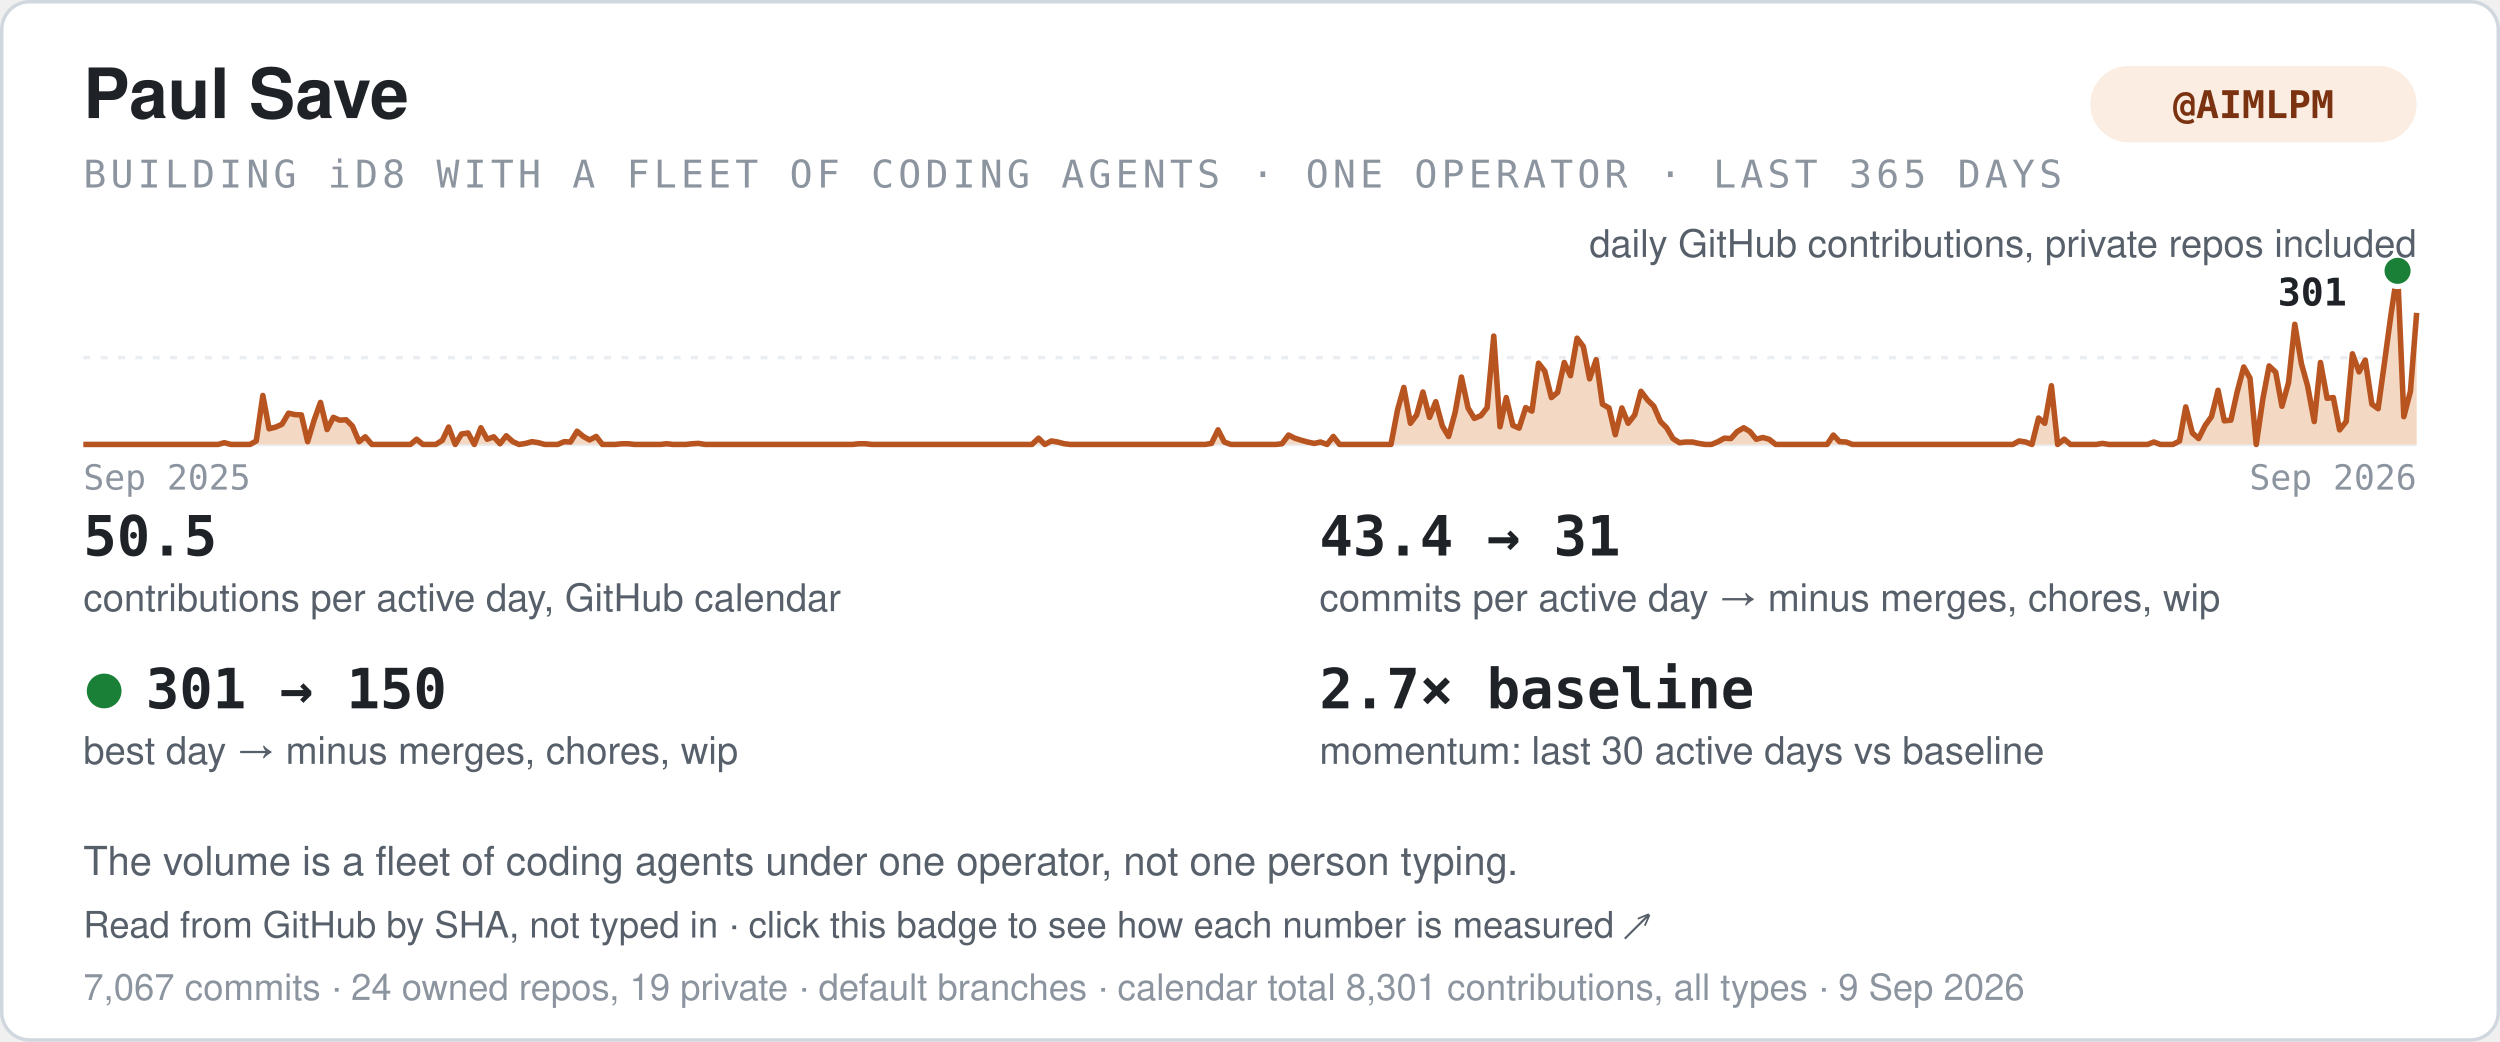
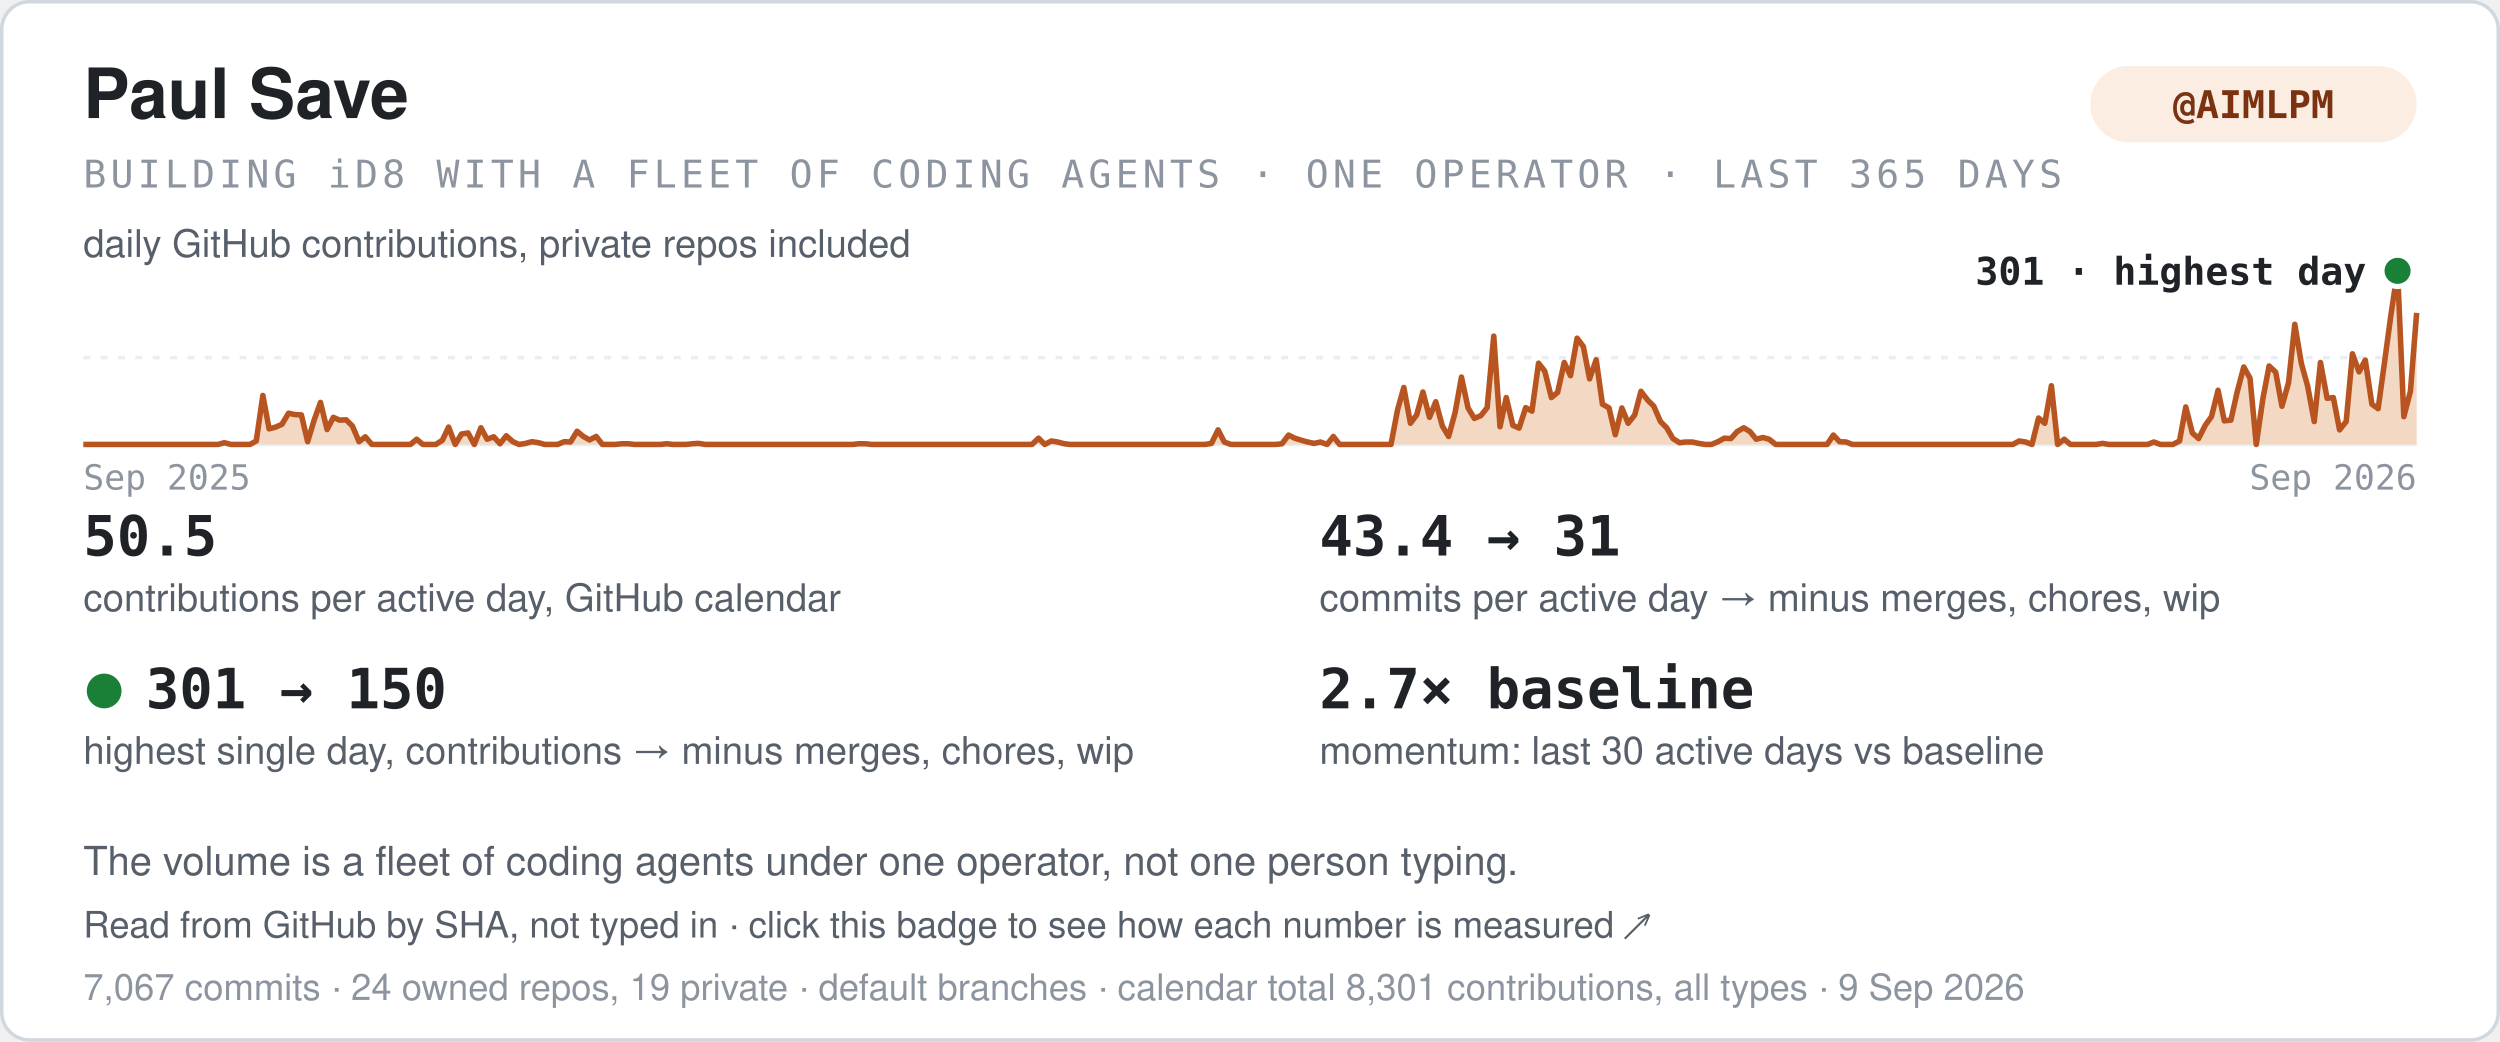
<svg xmlns="http://www.w3.org/2000/svg" width="720" height="300" viewBox="0 0 720 300" role="img" aria-label="Paul Save: Unlock Radar badge">
  <rect x="0.5" y="0.5" width="719" height="299" rx="8" fill="#FFFFFF" stroke="#D0D7DE" />
  <text x="24" y="34" font-family="-apple-system, BlinkMacSystemFont, 'Segoe UI', Helvetica, Arial, sans-serif" font-size="20" font-weight="700" fill="#1F2328">Paul Save</text>
  <text x="24" y="54" font-family="ui-monospace, SFMono-Regular, Menlo, Consolas, monospace" font-size="11" letter-spacing="1.2" fill="#8C959F">BUILDING iD8 WITH A FLEET OF CODING AGENTS · ONE OPERATOR · LAST 365 DAYS</text>
  <rect x="602" y="19" width="94" height="22" rx="11" fill="#FBEDE2" />
  <text x="649" y="34" text-anchor="middle" font-family="ui-monospace, SFMono-Regular, Menlo, Consolas, monospace" font-size="11" font-weight="600" fill="#7A3210">@AIMLPM</text>
  <line x1="24" x2="696" y1="128" y2="128" stroke="#EAEEF2" />
  <line x1="24" x2="696" y1="103.0" y2="103.0" stroke="#EAEEF2" stroke-dasharray="2 3" />
  <path d="M24.0,128.0 L25.8,128.0 L27.7,128.0 L29.5,128.0 L31.4,128.0 L33.2,128.0 L35.1,128.0 L36.9,128.0 L38.8,128.0 L40.6,128.0 L42.5,128.0 L44.3,128.0 L46.2,128.0 L48.0,128.0 L49.8,128.0 L51.7,128.0 L53.5,128.0 L55.4,128.0 L57.2,128.0 L59.1,128.0 L60.9,128.0 L62.8,128.0 L64.6,127.5 L66.5,128.0 L68.3,128.0 L70.2,128.0 L72.0,128.0 L73.8,127.0 L75.7,113.9 L77.5,123.5 L79.4,123.0 L81.2,122.2 L83.1,119.0 L84.9,119.4 L86.8,119.5 L88.6,127.2 L90.5,120.9 L92.3,115.9 L94.2,123.7 L96.0,120.2 L97.8,121.0 L99.7,120.9 L101.5,122.7 L103.4,127.2 L105.2,125.8 L107.1,128.0 L108.9,128.0 L110.8,128.0 L112.6,128.0 L114.5,128.0 L116.3,128.0 L118.2,128.0 L120.0,126.5 L121.8,128.0 L123.7,128.0 L125.5,128.0 L127.4,126.8 L129.2,123.0 L131.1,128.0 L132.9,125.0 L134.8,124.7 L136.6,128.0 L138.5,123.2 L140.3,126.5 L142.2,125.8 L144.0,127.8 L145.8,125.5 L147.7,127.2 L149.5,128.0 L151.4,127.7 L153.2,127.2 L155.1,127.5 L156.9,128.0 L158.8,128.0 L160.6,128.0 L162.5,127.2 L164.3,127.3 L166.2,124.2 L168.0,125.7 L169.8,126.7 L171.7,125.7 L173.5,128.0 L175.4,128.0 L177.2,128.0 L179.1,127.8 L180.9,127.8 L182.8,128.0 L184.6,128.0 L186.5,128.0 L188.3,128.0 L190.2,128.0 L192.0,127.8 L193.8,128.0 L195.7,128.0 L197.5,128.0 L199.4,127.8 L201.2,127.7 L203.1,128.0 L204.9,128.0 L206.8,128.0 L208.6,128.0 L210.5,128.0 L212.3,128.0 L214.2,128.0 L216.0,128.0 L217.8,128.0 L219.7,128.0 L221.5,128.0 L223.4,128.0 L225.2,128.0 L227.1,128.0 L228.9,128.0 L230.8,128.0 L232.6,128.0 L234.5,128.0 L236.3,128.0 L238.2,128.0 L240.0,128.0 L241.8,128.0 L243.7,128.0 L245.5,128.0 L247.4,127.8 L249.2,127.8 L251.1,128.0 L252.9,128.0 L254.8,128.0 L256.6,128.0 L258.5,128.0 L260.3,128.0 L262.2,128.0 L264.0,128.0 L265.8,128.0 L267.7,128.0 L269.5,128.0 L271.4,128.0 L273.2,128.0 L275.1,128.0 L276.9,128.0 L278.8,128.0 L280.6,128.0 L282.5,128.0 L284.3,128.0 L286.2,128.0 L288.0,128.0 L289.8,128.0 L291.7,128.0 L293.5,128.0 L295.4,128.0 L297.2,128.0 L299.1,126.2 L300.9,128.0 L302.8,127.0 L304.6,127.3 L306.5,127.8 L308.3,128.0 L310.2,128.0 L312.0,128.0 L313.8,128.0 L315.7,128.0 L317.5,128.0 L319.4,128.0 L321.2,128.0 L323.1,128.0 L324.9,128.0 L326.8,128.0 L328.6,128.0 L330.5,128.0 L332.3,128.0 L334.2,128.0 L336.0,128.0 L337.8,128.0 L339.7,128.0 L341.5,128.0 L343.4,128.0 L345.2,128.0 L347.1,128.0 L348.9,127.7 L350.8,123.8 L352.6,127.3 L354.5,128.0 L356.3,128.0 L358.2,128.0 L360.0,128.0 L361.8,128.0 L363.7,128.0 L365.5,128.0 L367.4,128.0 L369.2,127.8 L371.1,125.3 L372.9,126.2 L374.8,126.8 L376.6,127.3 L378.5,127.7 L380.3,127.3 L382.2,128.0 L384.0,125.7 L385.8,128.0 L387.7,128.0 L389.5,128.0 L391.4,128.0 L393.2,128.0 L395.1,128.0 L396.9,128.0 L398.8,128.0 L400.6,128.0 L402.5,118.0 L404.3,111.6 L406.2,121.9 L408.0,119.5 L409.8,112.9 L411.7,120.2 L413.5,115.7 L415.4,122.7 L417.2,125.7 L419.1,118.7 L420.9,108.6 L422.8,117.5 L424.6,120.5 L426.5,119.7 L428.3,117.4 L430.2,96.8 L432.0,122.9 L433.8,114.5 L435.7,122.5 L437.5,123.3 L439.4,117.4 L441.2,118.4 L443.1,104.6 L444.9,106.9 L446.8,114.5 L448.6,113.0 L450.5,104.4 L452.3,108.2 L454.2,97.4 L456.0,99.8 L457.8,109.1 L459.7,103.6 L461.5,116.4 L463.4,117.5 L465.2,125.2 L467.1,117.5 L468.9,121.9 L470.8,119.5 L472.6,112.7 L474.5,115.2 L476.3,117.0 L478.2,121.4 L480.0,123.2 L481.8,126.3 L483.7,127.5 L485.5,127.3 L487.4,127.3 L489.2,127.7 L491.1,128.0 L492.9,128.0 L494.8,127.2 L496.6,126.2 L498.5,126.3 L500.3,124.3 L502.2,123.2 L504.0,124.3 L505.8,126.5 L507.7,126.0 L509.5,126.5 L511.4,128.0 L513.2,128.0 L515.1,128.0 L516.9,128.0 L518.8,128.0 L520.6,128.0 L522.5,128.0 L524.3,128.0 L526.2,128.0 L528.0,125.3 L529.8,127.2 L531.7,127.3 L533.5,128.0 L535.4,128.0 L537.2,128.0 L539.1,128.0 L540.9,128.0 L542.8,128.0 L544.6,128.0 L546.5,128.0 L548.3,128.0 L550.2,128.0 L552.0,128.0 L553.8,128.0 L555.7,128.0 L557.5,128.0 L559.4,128.0 L561.2,128.0 L563.1,128.0 L564.9,128.0 L566.8,128.0 L568.6,128.0 L570.5,128.0 L572.3,128.0 L574.2,128.0 L576.0,128.0 L577.8,128.0 L579.7,128.0 L581.5,127.0 L583.4,127.3 L585.2,128.0 L587.1,120.4 L588.9,121.9 L590.8,111.1 L592.6,128.0 L594.5,126.5 L596.3,128.0 L598.2,128.0 L600.0,128.0 L601.8,128.0 L603.7,128.0 L605.5,127.7 L607.4,128.0 L609.2,128.0 L611.1,128.0 L612.9,128.0 L614.8,128.0 L616.6,128.0 L618.5,128.0 L620.3,127.3 L622.2,128.0 L624.0,128.0 L625.8,128.0 L627.7,127.0 L629.5,117.2 L631.4,124.7 L633.2,126.3 L635.1,122.5 L636.9,120.0 L638.8,112.4 L640.6,121.2 L642.5,121.0 L644.3,112.9 L646.2,105.7 L648.0,108.9 L649.8,128.0 L651.7,114.9 L653.5,105.4 L655.4,107.2 L657.2,117.0 L659.1,110.2 L660.9,93.4 L662.8,104.7 L664.6,111.2 L666.5,121.4 L668.3,104.4 L670.2,114.7 L672.0,114.5 L673.8,123.8 L675.7,121.4 L677.5,101.9 L679.4,107.1 L681.2,103.7 L683.1,116.4 L684.9,117.7 L686.8,103.9 L688.6,90.6 L690.5,78.0 L692.3,120.0 L694.2,112.7 L696.0,90.1 L696.0,128 L24,128 Z" fill="#F3D9C4" />
  <path d="M24.0,128.0 L25.8,128.0 L27.7,128.0 L29.5,128.0 L31.4,128.0 L33.2,128.0 L35.1,128.0 L36.9,128.0 L38.8,128.0 L40.6,128.0 L42.5,128.0 L44.3,128.0 L46.2,128.0 L48.0,128.0 L49.8,128.0 L51.7,128.0 L53.5,128.0 L55.4,128.0 L57.2,128.0 L59.1,128.0 L60.9,128.0 L62.8,128.0 L64.6,127.5 L66.5,128.0 L68.3,128.0 L70.2,128.0 L72.0,128.0 L73.8,127.0 L75.7,113.9 L77.5,123.5 L79.4,123.0 L81.2,122.2 L83.1,119.0 L84.9,119.4 L86.8,119.5 L88.6,127.2 L90.5,120.9 L92.3,115.9 L94.2,123.7 L96.0,120.2 L97.8,121.0 L99.7,120.9 L101.5,122.7 L103.4,127.2 L105.2,125.8 L107.1,128.0 L108.9,128.0 L110.8,128.0 L112.6,128.0 L114.5,128.0 L116.3,128.0 L118.2,128.0 L120.0,126.5 L121.8,128.0 L123.7,128.0 L125.5,128.0 L127.4,126.8 L129.2,123.0 L131.1,128.0 L132.9,125.0 L134.8,124.7 L136.6,128.0 L138.5,123.2 L140.3,126.5 L142.2,125.8 L144.0,127.8 L145.8,125.5 L147.7,127.2 L149.5,128.0 L151.4,127.7 L153.2,127.2 L155.1,127.5 L156.9,128.0 L158.8,128.0 L160.6,128.0 L162.5,127.2 L164.3,127.3 L166.2,124.2 L168.0,125.7 L169.8,126.7 L171.7,125.7 L173.5,128.0 L175.4,128.0 L177.2,128.0 L179.1,127.8 L180.9,127.8 L182.8,128.0 L184.6,128.0 L186.5,128.0 L188.3,128.0 L190.2,128.0 L192.0,127.8 L193.8,128.0 L195.7,128.0 L197.5,128.0 L199.4,127.8 L201.2,127.7 L203.1,128.0 L204.9,128.0 L206.8,128.0 L208.6,128.0 L210.5,128.0 L212.3,128.0 L214.2,128.0 L216.0,128.0 L217.8,128.0 L219.7,128.0 L221.5,128.0 L223.4,128.0 L225.2,128.0 L227.1,128.0 L228.9,128.0 L230.8,128.0 L232.6,128.0 L234.5,128.0 L236.3,128.0 L238.2,128.0 L240.0,128.0 L241.8,128.0 L243.7,128.0 L245.5,128.0 L247.4,127.8 L249.2,127.8 L251.1,128.0 L252.9,128.0 L254.8,128.0 L256.6,128.0 L258.5,128.0 L260.3,128.0 L262.2,128.0 L264.0,128.0 L265.8,128.0 L267.7,128.0 L269.5,128.0 L271.4,128.0 L273.2,128.0 L275.1,128.0 L276.9,128.0 L278.8,128.0 L280.6,128.0 L282.5,128.0 L284.3,128.0 L286.2,128.0 L288.0,128.0 L289.8,128.0 L291.7,128.0 L293.5,128.0 L295.4,128.0 L297.2,128.0 L299.1,126.2 L300.9,128.0 L302.8,127.0 L304.6,127.3 L306.5,127.8 L308.3,128.0 L310.2,128.0 L312.0,128.0 L313.8,128.0 L315.7,128.0 L317.5,128.0 L319.4,128.0 L321.2,128.0 L323.1,128.0 L324.9,128.0 L326.8,128.0 L328.6,128.0 L330.5,128.0 L332.3,128.0 L334.2,128.0 L336.0,128.0 L337.8,128.0 L339.7,128.0 L341.5,128.0 L343.4,128.0 L345.2,128.0 L347.1,128.0 L348.9,127.7 L350.8,123.8 L352.6,127.3 L354.5,128.0 L356.3,128.0 L358.2,128.0 L360.0,128.0 L361.8,128.0 L363.7,128.0 L365.5,128.0 L367.4,128.0 L369.2,127.8 L371.1,125.3 L372.9,126.2 L374.8,126.8 L376.6,127.3 L378.5,127.7 L380.3,127.3 L382.2,128.0 L384.0,125.7 L385.8,128.0 L387.7,128.0 L389.5,128.0 L391.4,128.0 L393.2,128.0 L395.1,128.0 L396.9,128.0 L398.8,128.0 L400.6,128.0 L402.5,118.0 L404.3,111.6 L406.2,121.9 L408.0,119.5 L409.8,112.9 L411.7,120.2 L413.5,115.7 L415.4,122.7 L417.2,125.7 L419.1,118.7 L420.9,108.6 L422.8,117.5 L424.6,120.5 L426.5,119.7 L428.3,117.4 L430.2,96.8 L432.0,122.9 L433.8,114.5 L435.7,122.5 L437.5,123.3 L439.4,117.4 L441.2,118.4 L443.1,104.6 L444.9,106.9 L446.8,114.5 L448.6,113.0 L450.5,104.4 L452.3,108.2 L454.2,97.4 L456.0,99.8 L457.8,109.1 L459.7,103.6 L461.5,116.4 L463.4,117.5 L465.2,125.2 L467.1,117.5 L468.9,121.9 L470.8,119.5 L472.6,112.7 L474.5,115.2 L476.3,117.0 L478.2,121.4 L480.0,123.2 L481.8,126.3 L483.7,127.5 L485.5,127.3 L487.4,127.3 L489.2,127.7 L491.1,128.0 L492.9,128.0 L494.8,127.2 L496.6,126.2 L498.5,126.3 L500.3,124.3 L502.2,123.2 L504.0,124.3 L505.8,126.5 L507.7,126.0 L509.5,126.5 L511.4,128.0 L513.2,128.0 L515.1,128.0 L516.9,128.0 L518.8,128.0 L520.6,128.0 L522.5,128.0 L524.3,128.0 L526.2,128.0 L528.0,125.3 L529.8,127.2 L531.7,127.3 L533.5,128.0 L535.4,128.0 L537.2,128.0 L539.1,128.0 L540.9,128.0 L542.8,128.0 L544.6,128.0 L546.5,128.0 L548.3,128.0 L550.2,128.0 L552.0,128.0 L553.8,128.0 L555.7,128.0 L557.5,128.0 L559.4,128.0 L561.2,128.0 L563.1,128.0 L564.9,128.0 L566.8,128.0 L568.6,128.0 L570.5,128.0 L572.3,128.0 L574.2,128.0 L576.0,128.0 L577.8,128.0 L579.7,128.0 L581.5,127.0 L583.4,127.3 L585.2,128.0 L587.1,120.4 L588.9,121.9 L590.8,111.1 L592.6,128.0 L594.5,126.5 L596.3,128.0 L598.2,128.0 L600.0,128.0 L601.8,128.0 L603.7,128.0 L605.5,127.7 L607.4,128.0 L609.2,128.0 L611.1,128.0 L612.9,128.0 L614.8,128.0 L616.6,128.0 L618.5,128.0 L620.3,127.3 L622.2,128.0 L624.0,128.0 L625.8,128.0 L627.7,127.0 L629.5,117.2 L631.4,124.7 L633.2,126.3 L635.1,122.5 L636.9,120.0 L638.8,112.4 L640.6,121.2 L642.5,121.0 L644.3,112.9 L646.2,105.7 L648.0,108.9 L649.8,128.0 L651.7,114.9 L653.5,105.4 L655.4,107.2 L657.2,117.0 L659.1,110.2 L660.9,93.4 L662.8,104.7 L664.6,111.2 L666.5,121.4 L668.3,104.4 L670.2,114.7 L672.0,114.5 L673.8,123.8 L675.7,121.4 L677.5,101.9 L679.4,107.1 L681.2,103.7 L683.1,116.4 L684.9,117.7 L686.8,103.9 L688.6,90.6 L690.5,78.0 L692.3,120.0 L694.2,112.7 L696.0,90.1" fill="none" stroke="#B8541F" stroke-width="1.6" stroke-linejoin="round" />
  <circle cx="690.5" cy="78.0" r="4.5" fill="#1A7F37" stroke="#FFFFFF" stroke-width="1.5" />
-   <text x="656.0" y="88.0" font-family="ui-monospace, SFMono-Regular, Menlo, Consolas, monospace" font-size="11" font-weight="600" fill="#1F2328">301</text>
+   <text x="681.5" y="82.0" text-anchor="end" font-family="ui-monospace, SFMono-Regular, Menlo, Consolas, monospace" font-size="11" font-weight="600" fill="#1F2328">301 · highest day</text>
  <text x="24" y="141" font-family="ui-monospace, SFMono-Regular, Menlo, Consolas, monospace" font-size="10" fill="#8C959F">Sep 2025</text>
  <text x="696" y="141" text-anchor="end" font-family="ui-monospace, SFMono-Regular, Menlo, Consolas, monospace" font-size="10" fill="#8C959F">Sep 2026</text>
-   <text x="696" y="74" text-anchor="end" font-family="-apple-system, BlinkMacSystemFont, 'Segoe UI', Helvetica, Arial, sans-serif" font-size="11" fill="#57606A">daily GitHub contributions, private repos included</text>
+   <text x="24" y="74" font-family="-apple-system, BlinkMacSystemFont, 'Segoe UI', Helvetica, Arial, sans-serif" font-size="11" fill="#57606A">daily GitHub contributions, private repos included</text>
  <text x="24" y="160" font-family="ui-monospace, SFMono-Regular, Menlo, Consolas, monospace" font-size="16" font-weight="600" fill="#1F2328">50.5</text>
  <text x="24" y="176" font-family="-apple-system, BlinkMacSystemFont, 'Segoe UI', Helvetica, Arial, sans-serif" font-size="11" fill="#57606A">contributions per active day, GitHub calendar</text>
  <text x="380" y="160" font-family="ui-monospace, SFMono-Regular, Menlo, Consolas, monospace" font-size="16" font-weight="600" fill="#1F2328">43.4 → 31</text>
  <text x="380" y="176" font-family="-apple-system, BlinkMacSystemFont, 'Segoe UI', Helvetica, Arial, sans-serif" font-size="11" fill="#57606A">commits per active day → minus merges, chores, wip</text>
  <circle cx="30" cy="199" r="5" fill="#1A7F37" />
  <text x="42" y="204" font-family="ui-monospace, SFMono-Regular, Menlo, Consolas, monospace" font-size="16" font-weight="600" fill="#1F2328">301 → 150</text>
-   <text x="24" y="220" font-family="-apple-system, BlinkMacSystemFont, 'Segoe UI', Helvetica, Arial, sans-serif" font-size="11" fill="#57606A">best day → minus merges, chores, wip</text>
+   <text x="24" y="220" font-family="-apple-system, BlinkMacSystemFont, 'Segoe UI', Helvetica, Arial, sans-serif" font-size="11" fill="#57606A">highest single day, contributions → minus merges, chores, wip</text>
  <text x="380" y="204" font-family="ui-monospace, SFMono-Regular, Menlo, Consolas, monospace" font-size="16" font-weight="600" fill="#1F2328">2.7× baseline</text>
  <text x="380" y="220" font-family="-apple-system, BlinkMacSystemFont, 'Segoe UI', Helvetica, Arial, sans-serif" font-size="11" fill="#57606A">momentum: last 30 active days vs baseline</text>
  <text x="24" y="252" font-family="-apple-system, BlinkMacSystemFont, 'Segoe UI', Helvetica, Arial, sans-serif" font-size="11.5" fill="#57606A">The volume is a fleet of coding agents under one operator, not one person typing.</text>
  <text x="24" y="270" font-family="-apple-system, BlinkMacSystemFont, 'Segoe UI', Helvetica, Arial, sans-serif" font-size="10.5" fill="#57606A">Read from GitHub by SHA, not typed in · click this badge to see how each number is measured ↗</text>
  <text x="24" y="288" font-family="-apple-system, BlinkMacSystemFont, 'Segoe UI', Helvetica, Arial, sans-serif" font-size="10.5" fill="#8C959F">7,067 commits · 24 owned repos, 19 private · default branches · calendar total 8,301 contributions, all types · 9 Sep 2026</text>
</svg>
